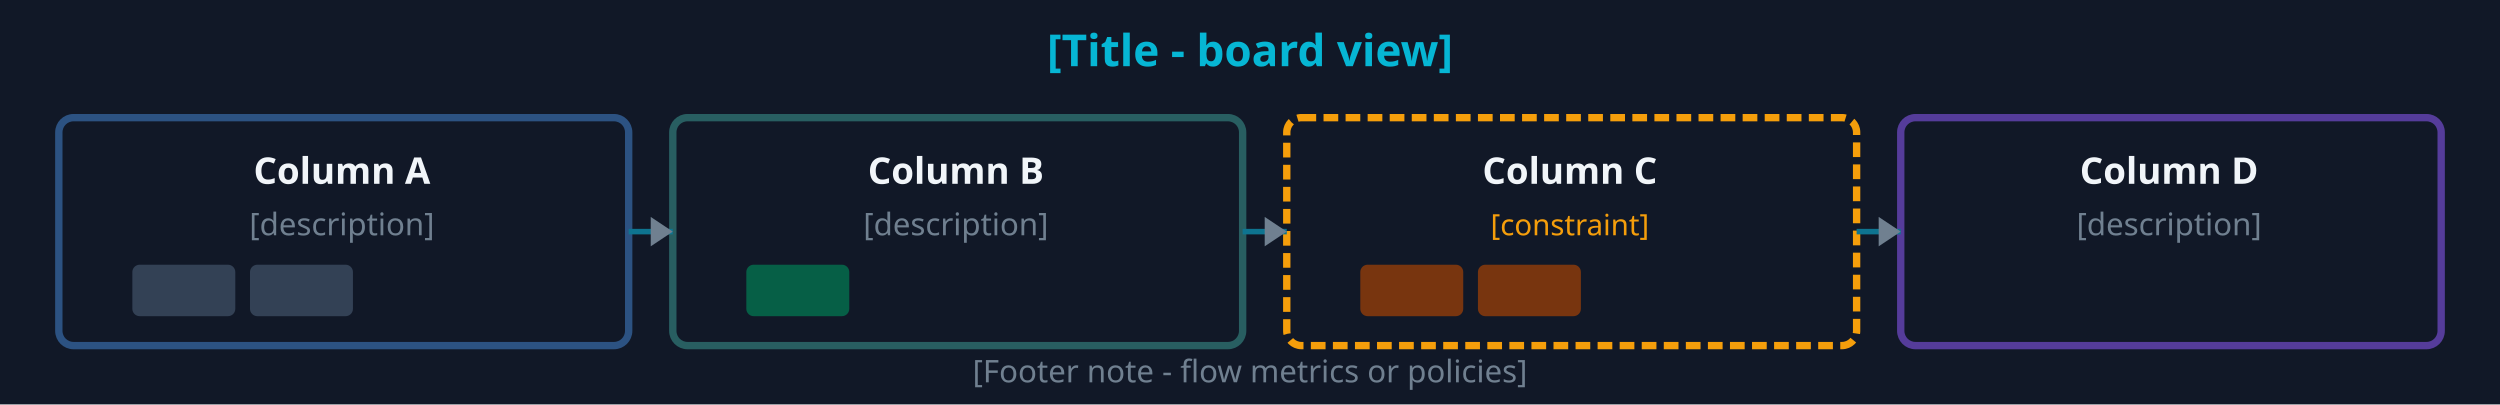
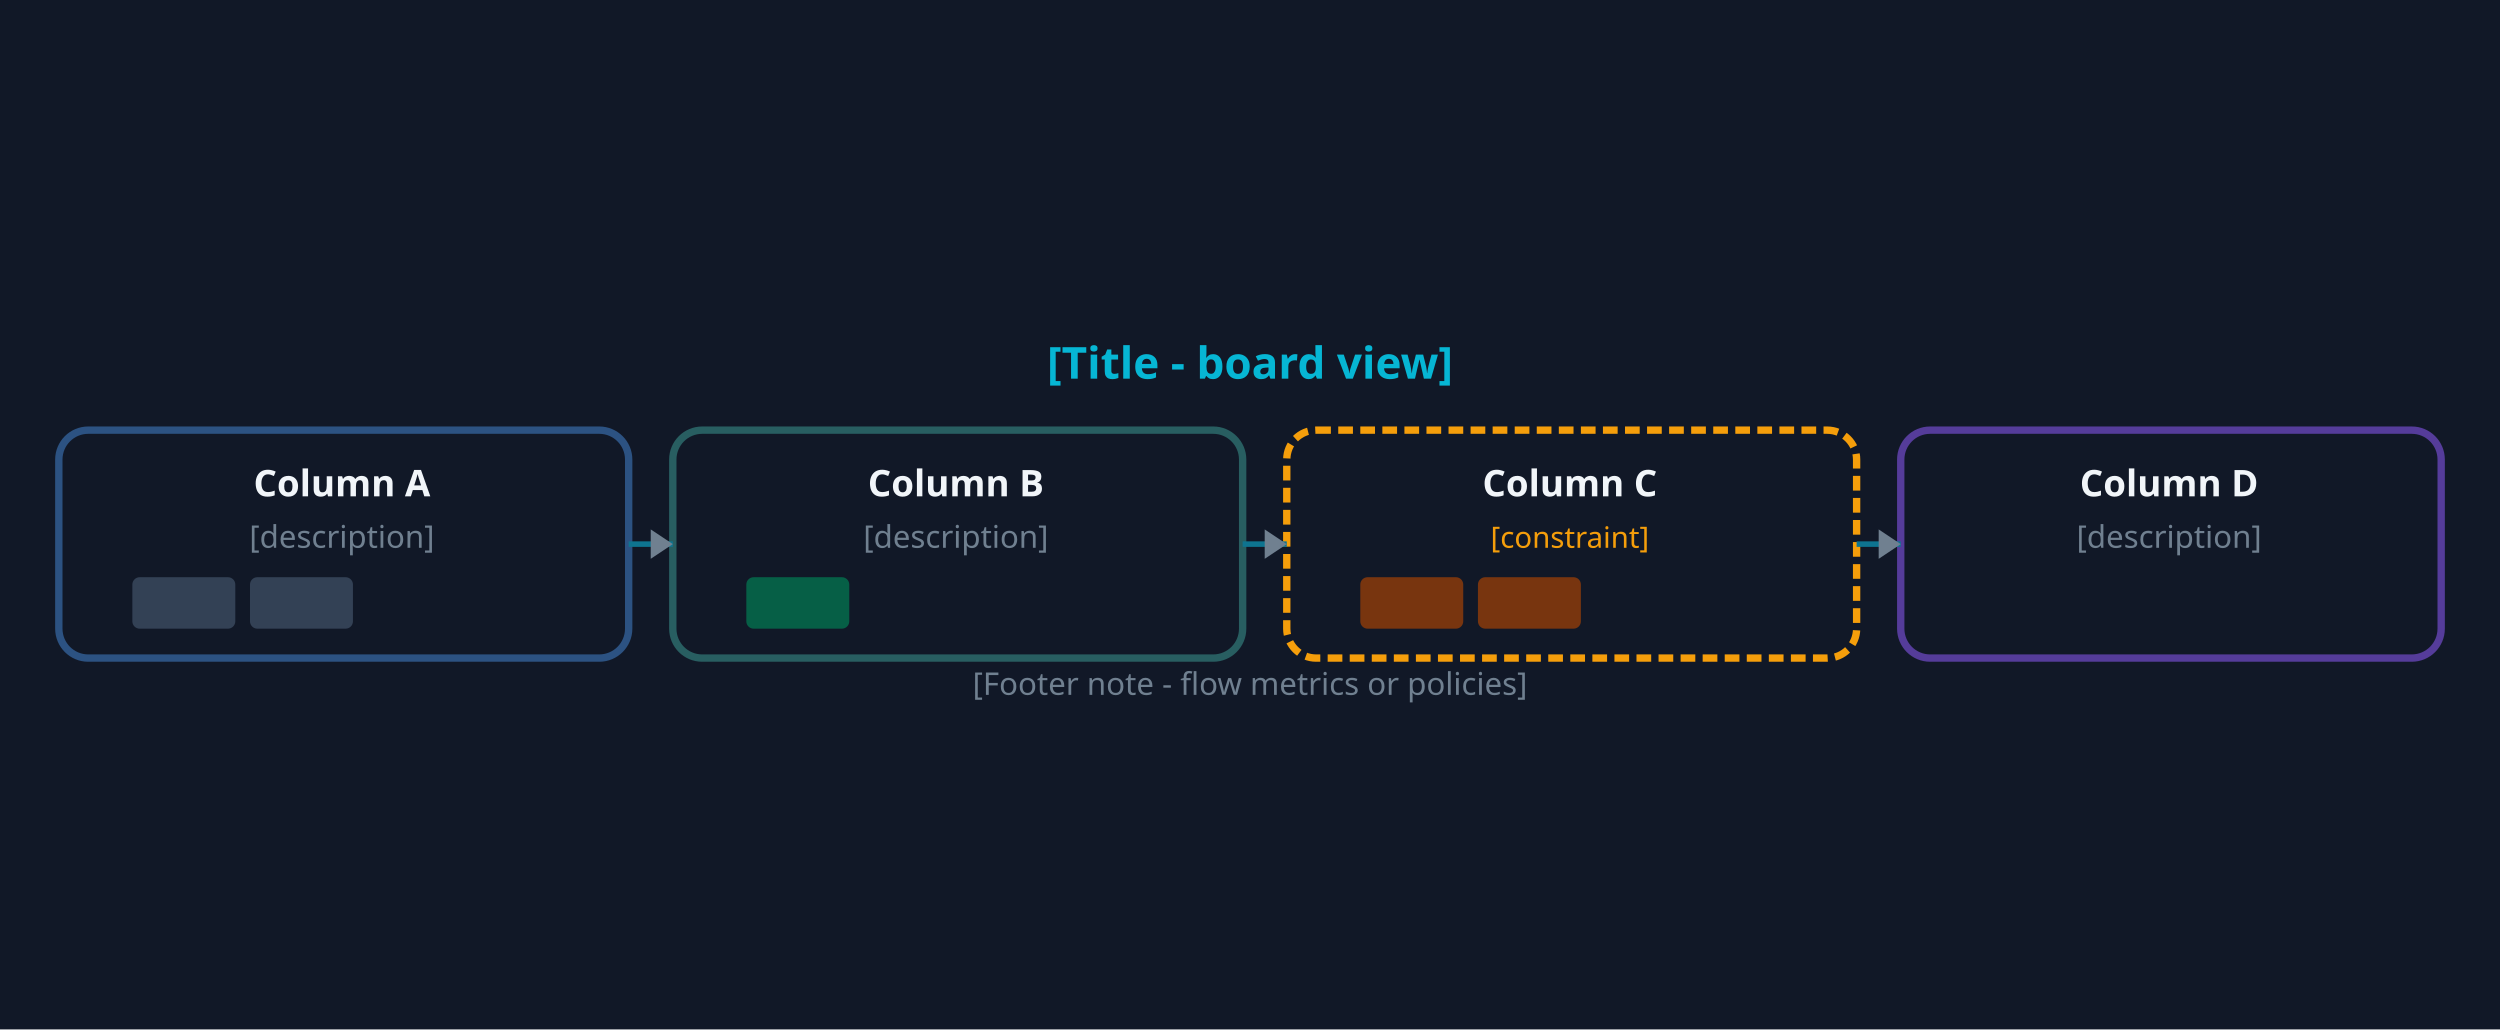
- <svg xmlns="http://www.w3.org/2000/svg" viewBox="0 0 680 110" width="680" height="110" role="img" aria-labelledby="title desc">
+ <svg xmlns="http://www.w3.org/2000/svg" viewBox="0 0 680 280" width="680" height="280" role="img" aria-labelledby="title desc">
  <rect width="100%" height="100%" fill="#111827" />
-   <text x="340" y="18" text-anchor="middle" font-family="system-ui, Segoe UI, sans-serif" font-weight="700" font-size="12" fill="#06B6D4">[Title  -  board view]</text>
-   <g font-family="system-ui, sans-serif">
-     <rect x="16" y="32" width="155" height="62" rx="4" fill="#111827" stroke="#2c5282" stroke-width="2" />
-     <text x="93" y="50" text-anchor="middle" font-weight="700" font-size="10" fill="#F1F5F9">Column A</text>
-     <text x="93" y="64" text-anchor="middle" font-size="8.5" fill="#708090">[description]</text>
-     <rect x="36" y="72" width="28" height="14" rx="2" fill="#334155" />
-     <rect x="68" y="72" width="28" height="14" rx="2" fill="#334155" />
-     <rect x="183" y="32" width="155" height="62" rx="4" fill="#111827" stroke="#285e61" stroke-width="2" />
-     <text x="260" y="50" text-anchor="middle" font-weight="700" font-size="10" fill="#F1F5F9">Column B</text>
-     <text x="260" y="64" text-anchor="middle" font-size="8.5" fill="#708090">[description]</text>
-     <rect x="203" y="72" width="28" height="14" rx="2" fill="#065f46" />
-     <rect x="350" y="32" width="155" height="62" rx="4" fill="#111827" stroke="#F59E0B" stroke-width="2" stroke-dasharray="4 2" />
-     <text x="427" y="50" text-anchor="middle" font-weight="700" font-size="10" fill="#F1F5F9">Column C</text>
-     <text x="427" y="64" text-anchor="middle" font-size="8" fill="#F59E0B">[constraint]</text>
-     <rect x="370" y="72" width="28" height="14" rx="2" fill="#78350f" />
-     <rect x="402" y="72" width="28" height="14" rx="2" fill="#78350f" />
-     <rect x="517" y="32" width="147" height="62" rx="4" fill="#111827" stroke="#553c9a" stroke-width="2" />
-     <text x="590" y="50" text-anchor="middle" font-weight="700" font-size="10" fill="#F1F5F9">Column D</text>
-     <text x="590" y="64" text-anchor="middle" font-size="8.5" fill="#708090">[description]</text>
+   <g transform="translate(0, 85)">
+     <text x="340" y="18" text-anchor="middle" font-family="system-ui, Segoe UI, sans-serif" font-weight="700" font-size="12" fill="#06B6D4">[Title  -  board view]</text>
+     <g font-family="system-ui, sans-serif">
+       <rect x="16" y="32" width="155" height="62" rx="8" fill="#111827" stroke="#2c5282" stroke-width="2" />
+       <text x="93" y="50" text-anchor="middle" font-weight="700" font-size="10" fill="#F1F5F9">Column A</text>
+       <text x="93" y="64" text-anchor="middle" font-size="8.5" fill="#708090">[description]</text>
+       <rect x="36" y="72" width="28" height="14" rx="2" fill="#334155" />
+       <rect x="68" y="72" width="28" height="14" rx="2" fill="#334155" />
+       <rect x="183" y="32" width="155" height="62" rx="8" fill="#111827" stroke="#285e61" stroke-width="2" />
+       <text x="260" y="50" text-anchor="middle" font-weight="700" font-size="10" fill="#F1F5F9">Column B</text>
+       <text x="260" y="64" text-anchor="middle" font-size="8.5" fill="#708090">[description]</text>
+       <rect x="203" y="72" width="28" height="14" rx="2" fill="#065f46" />
+       <rect x="350" y="32" width="155" height="62" rx="8" fill="#111827" stroke="#F59E0B" stroke-width="2" stroke-dasharray="4 2" />
+       <text x="427" y="50" text-anchor="middle" font-weight="700" font-size="10" fill="#F1F5F9">Column C</text>
+       <text x="427" y="64" text-anchor="middle" font-size="8" fill="#F59E0B">[constraint]</text>
+       <rect x="370" y="72" width="28" height="14" rx="2" fill="#78350f" />
+       <rect x="402" y="72" width="28" height="14" rx="2" fill="#78350f" />
+       <rect x="517" y="32" width="147" height="62" rx="8" fill="#111827" stroke="#553c9a" stroke-width="2" />
+       <text x="590" y="50" text-anchor="middle" font-weight="700" font-size="10" fill="#F1F5F9">Column D</text>
+       <text x="590" y="64" text-anchor="middle" font-size="8.5" fill="#708090">[description]</text>
+     </g>
+     <g stroke="#0e7490" stroke-width="1.5" fill="none">
+       <path d="M 171 63 L 183 63" />
+       <path d="M 338 63 L 350 63" />
+       <path d="M 505 63 L 517 63" />
+     </g>
+     <polygon points="183,63 177,59 177,67" fill="#708090" />
+     <polygon points="350,63 344,59 344,67" fill="#708090" />
+     <polygon points="517,63 511,59 511,67" fill="#708090" />
+     <text x="340" y="104" text-anchor="middle" font-family="system-ui, sans-serif" font-size="8.5" fill="#708090">[Footer note  -  flow metrics or policies]</text>
  </g>
-   <g stroke="#0e7490" stroke-width="1.5" fill="none">
-     <path d="M 171 63 L 183 63" />
-     <path d="M 338 63 L 350 63" />
-     <path d="M 505 63 L 517 63" />
-   </g>
-   <polygon points="183,63 177,59 177,67" fill="#708090" />
-   <polygon points="350,63 344,59 344,67" fill="#708090" />
-   <polygon points="517,63 511,59 511,67" fill="#708090" />
-   <text x="340" y="104" text-anchor="middle" font-family="system-ui, sans-serif" font-size="8.5" fill="#708090">[Footer note  -  flow metrics or policies]</text>
</svg>
